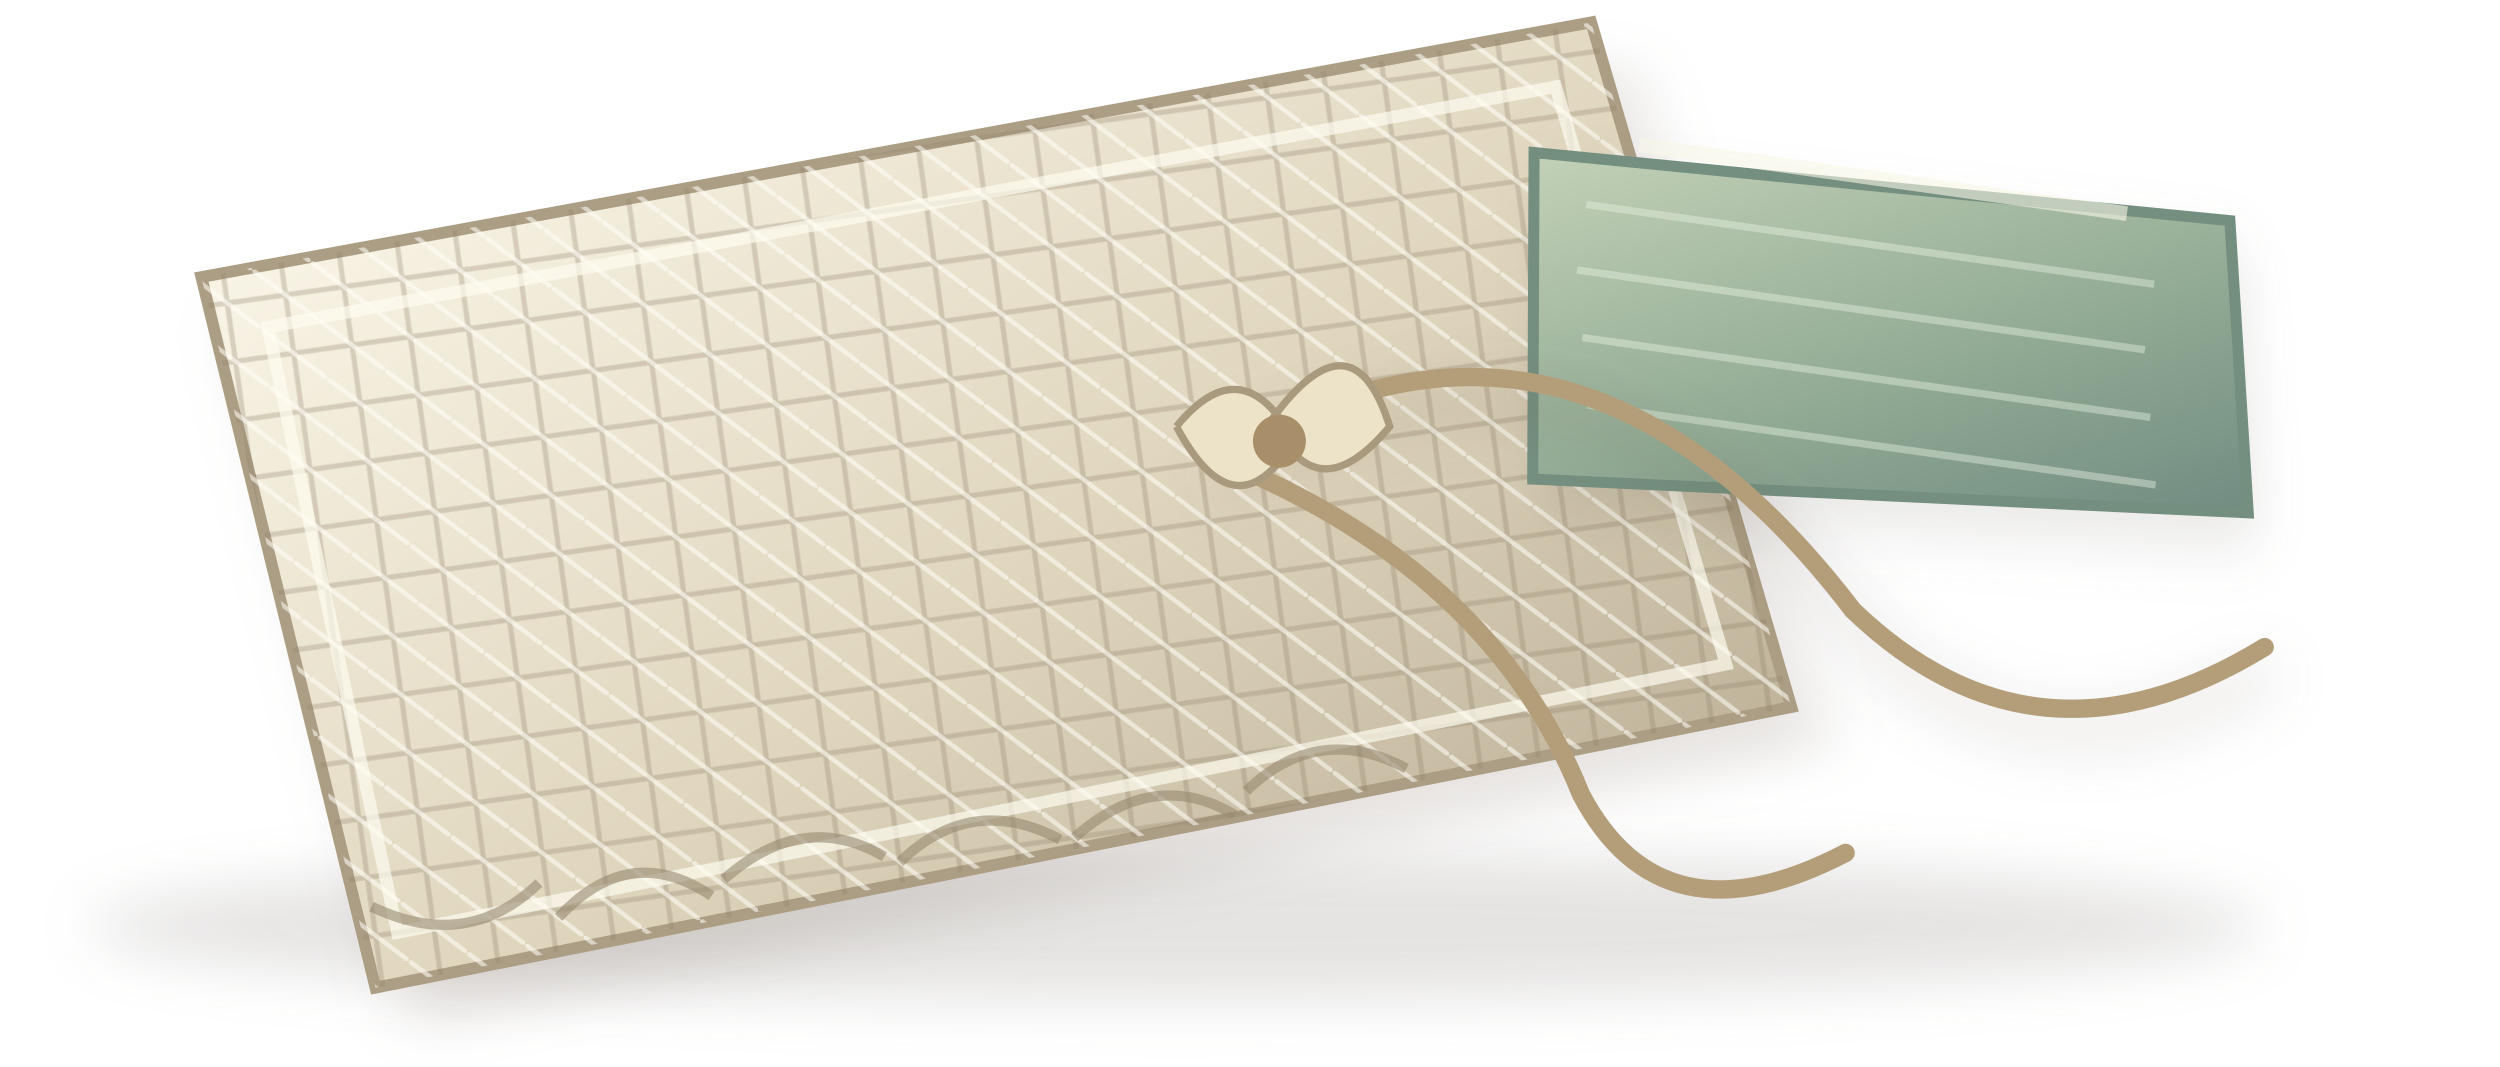
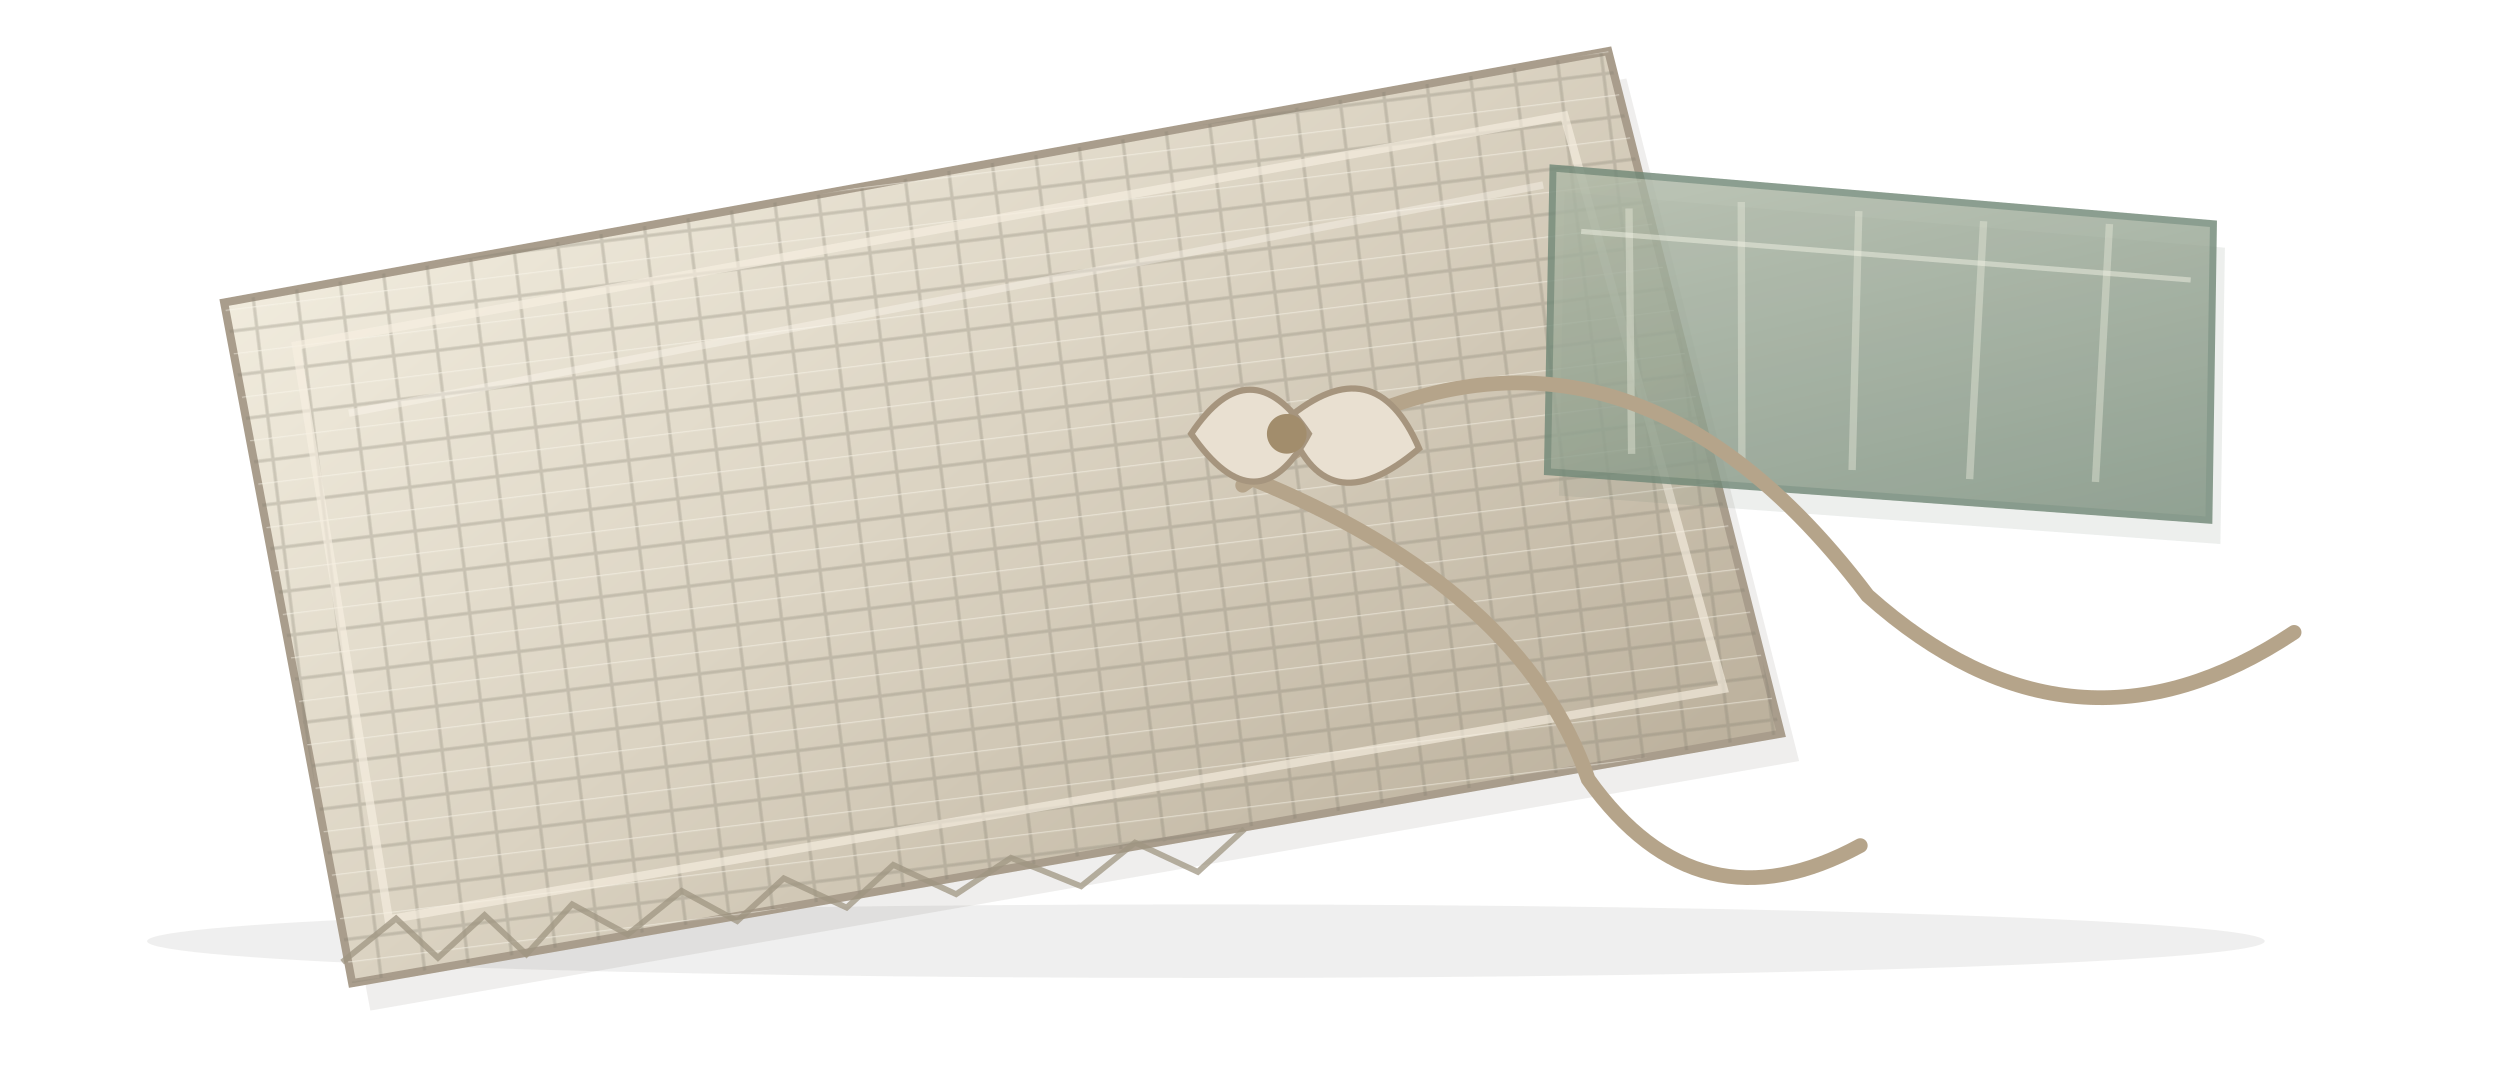
- <svg xmlns="http://www.w3.org/2000/svg" viewBox="0 0 340 145" role="img" aria-label="麻布の端切れと結んだ綿糸">
+ <svg xmlns="http://www.w3.org/2000/svg" viewBox="0 0 340 145" role="img" aria-label="麻布の端切れと抑えた草色の布片">
  <defs>
-     <linearGradient id="linen" x2="1" y2="1">
-       <stop stop-color="#faf6e8" />
-       <stop offset=".55" stop-color="#e0d6be" />
-       <stop offset="1" stop-color="#bcb097" />
+     <linearGradient id="linen" x2="1" y2=".85">
+       <stop stop-color="#f3eee0" />
+       <stop offset=".5" stop-color="#dbd3c2" />
+       <stop offset="1" stop-color="#bdb29e" />
    </linearGradient>
-     <linearGradient id="ribbon" x2="1" y2="1">
-       <stop stop-color="#c6d4b9" />
-       <stop offset=".55" stop-color="#91aa94" />
-       <stop offset="1" stop-color="#69847d" />
+     <linearGradient id="sage" x2=".8" y2="1">
+       <stop stop-color="#b2bba9" />
+       <stop offset="1" stop-color="#7d917f" />
    </linearGradient>
-     <pattern id="weave" width="8" height="8" patternUnits="userSpaceOnUse">
-       <path d="M0 4h8M4 0v8" stroke="#90816b" opacity=".3" stroke-width=".7" />
-       <path d="M0 0l8 8" stroke="#fffef7" opacity=".56" stroke-width=".6" />
+     <pattern id="weave" width="6" height="6" patternUnits="userSpaceOnUse">
+       <path d="M0 3h6M3 0v6" stroke="#837e70" stroke-width=".44" opacity=".42" />
+       <path d="M0 0h6" stroke="#fbf8ef" stroke-width=".35" opacity=".6" />
    </pattern>
-     <filter id="shade" x="-30%" y="-45%" width="155%" height="210%">
-       <feGaussianBlur stdDeviation="4" />
-     </filter>
  </defs>
-   <ellipse cx="160" cy="126" rx="148" ry="10" fill="#43382d" opacity=".14" filter="url(#shade)" />
-   <g transform="rotate(-8 128 71)">
-     <path d="M33 24l192-8 14 96-196 11z" fill="#5f4a38" opacity=".15" transform="translate(4 6)" filter="url(#shade)" />
-     <path d="M33 24l192-8 14 96-196 11z" fill="url(#linen)" stroke="#ac9e84" stroke-width="1.6" />
-     <path d="M33 24l192-8 14 96-196 11z" fill="url(#weave)" />
-     <path d="M41 32l178-8 12 81-184 11z" stroke="#fffdf2" stroke-width="1.7" opacity=".67" fill="none" />
-     <path d="M44 112q12 8 23 0m2 5q11-9 21 0m2-2q12-8 22 0m2 1q11-8 22 0m2 0q12-8 22 0m2-3q11-8 22 0" stroke="#96886f" stroke-width="1.4" fill="none" opacity=".6" />
+   <ellipse cx="164" cy="128" rx="144" ry="5" fill="#39352d" opacity=".08" />
+   <g transform="rotate(-7 132 72)">
+     <path d="M35 29L226 18L238 113L41 123Z" fill="#4c4135" opacity=".09" transform="translate(2 4)" />
+     <path d="M35 29L226 18L238 113L41 123Z" fill="url(#linen)" stroke="#a99d8c" stroke-width="1.1" />
+     <path d="M35 29L226 18L238 113L41 123Z" fill="url(#weave)" opacity=".7" />
+     <path d="M44 36L219 26L231 106L47 115Z" fill="none" stroke="#f7f0e2" stroke-width="1.15" opacity=".64" />
+     <path d="M40 120l8-5 5 6 7-5 5 6 7-6 7 5 8-5 7 5 7-5 8 5 7-5 8 5 8-4 9 5 8-5 8 5 7-5" fill="none" stroke="#9f9582" stroke-width=".8" opacity=".75" />
+     <path d="M50 46L215 35" stroke="#fffaf1" opacity=".38" stroke-width="1" />
  </g>
-   <g transform="rotate(8 251 57)">
-     <path d="M204 27l95-4 8 39-97 9z" fill="#3e352b" opacity=".12" transform="translate(2 4)" filter="url(#shade)" />
-     <path d="M204 27l95-4 8 39-97 9z" fill="url(#ribbon)" stroke="#748f7f" stroke-width="1.5" />
-     <path d="M212 33h78M212 42h78M214 51h78M216 60h78" stroke="#e9f2e2" opacity=".42" />
-     <path d="M218 24h67" stroke="#f9f6e7" stroke-width="2" opacity=".6" />
+   <g transform="rotate(8 253 56)">
+     <path d="M207 29L297 24L302 64L212 70Z" fill="#718475" opacity=".13" transform="translate(2 3)" />
+     <path d="M207 29L297 24L302 64L212 70Z" fill="url(#sage)" opacity=".82" stroke="#728977" stroke-width=".95" />
+     <path d="M218 33l5 33M233 30l5 35M249 29l4 35M266 28l3 35M283 26l3 35" stroke="#e5e7d8" opacity=".45" stroke-width="1" />
+     <path d="M212 37L295 32" stroke="#f7f7e9" opacity=".45" stroke-width=".7" />
  </g>
-   <path d="M165 63Q213 32 252 83Q277 107 308 88" fill="none" stroke="#463b2d" stroke-width="5" opacity=".12" transform="translate(1 3)" filter="url(#shade)" />
-   <path d="M165 63Q213 32 252 83Q277 107 308 88" fill="none" stroke="#b49e79" stroke-width="2.5" stroke-linecap="round" />
-   <path d="M167 63Q203 78 215 108Q226 129 251 116" fill="none" stroke="#b49e79" stroke-width="2.5" stroke-linecap="round" />
-   <path d="M160 58q9-11 16 2-8 13-16-2m13-1q11-15 16 1-10 12-16-1" fill="#ede3c8" stroke="#a99a7e" stroke-width="1" />
-   <circle cx="174" cy="60" r="3.6" fill="#a88e69" />
+   <path d="M169 66Q217 32 254 81Q282 106 312 86M170 65Q207 80 216 106Q231 127 253 115" fill="none" stroke="#b5a48a" stroke-width="2" stroke-linecap="round" />
+   <path d="M162 59Q170 47 178 59Q171 72 162 59Z M175 57Q187 47 193 61Q180 72 175 57Z" fill="#e9e0d1" stroke="#a6957e" stroke-width=".85" />
+   <circle cx="175" cy="59" r="2.7" fill="#a28d6c" />
</svg>
